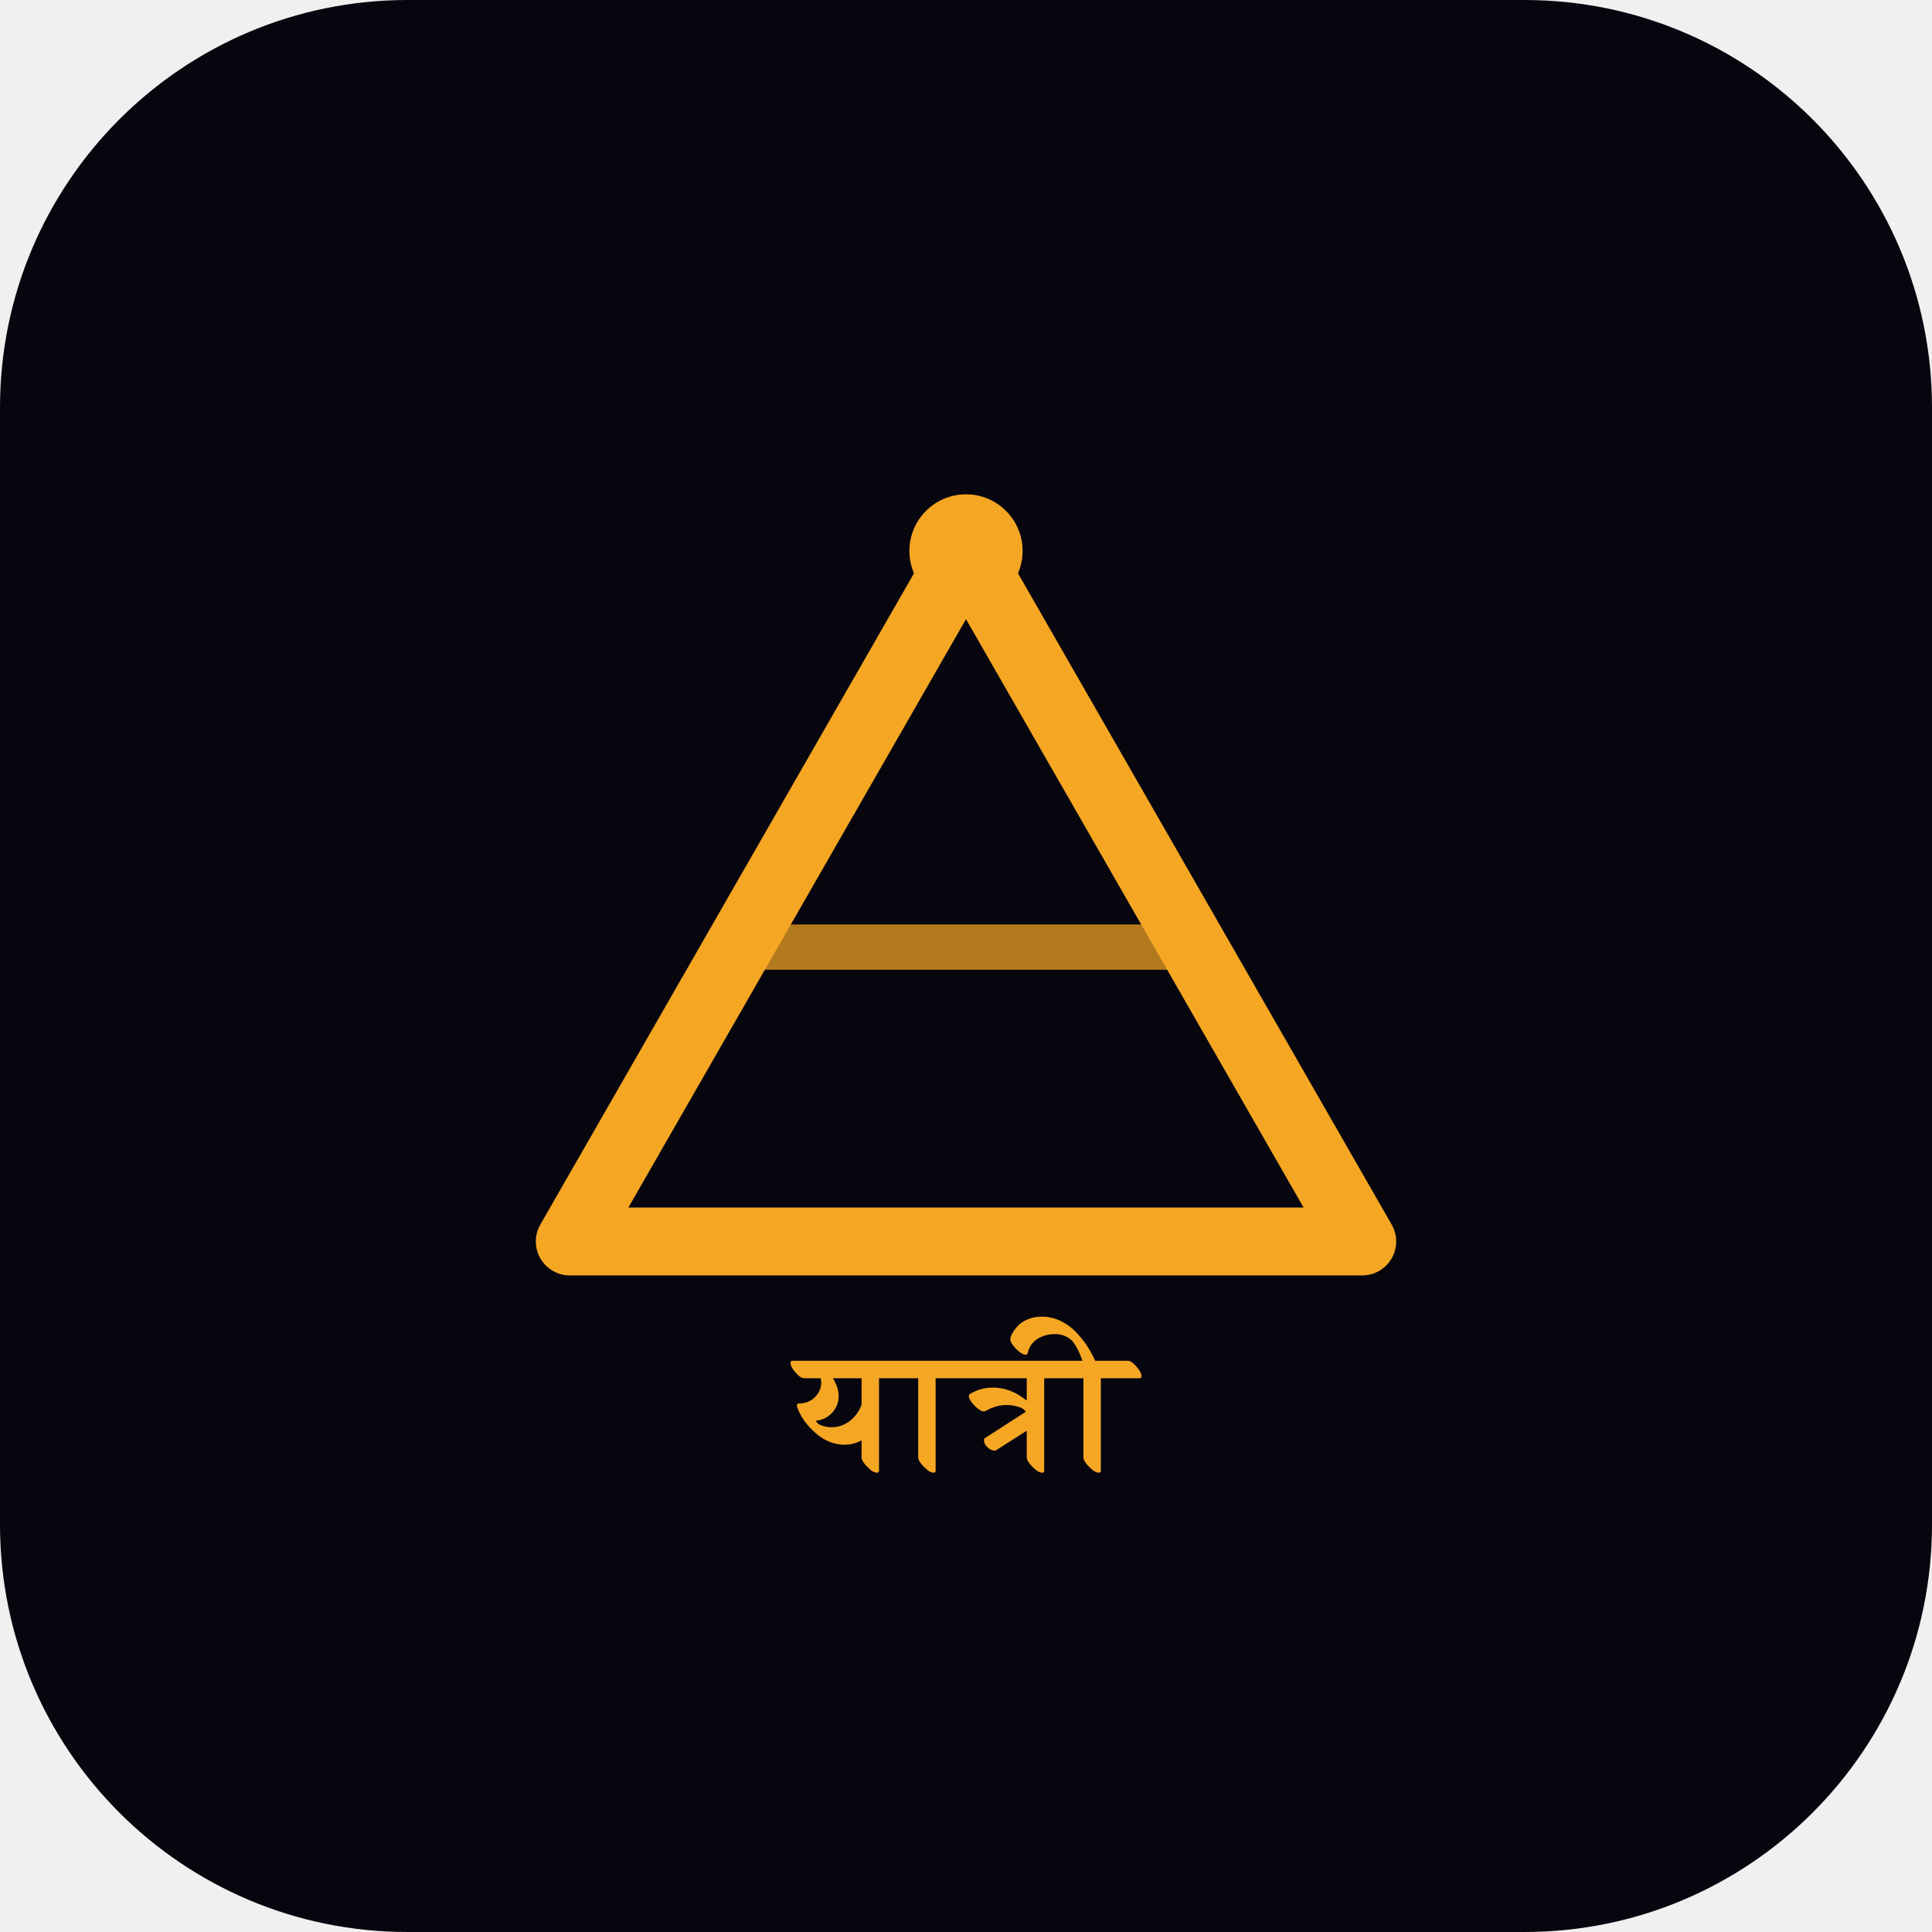
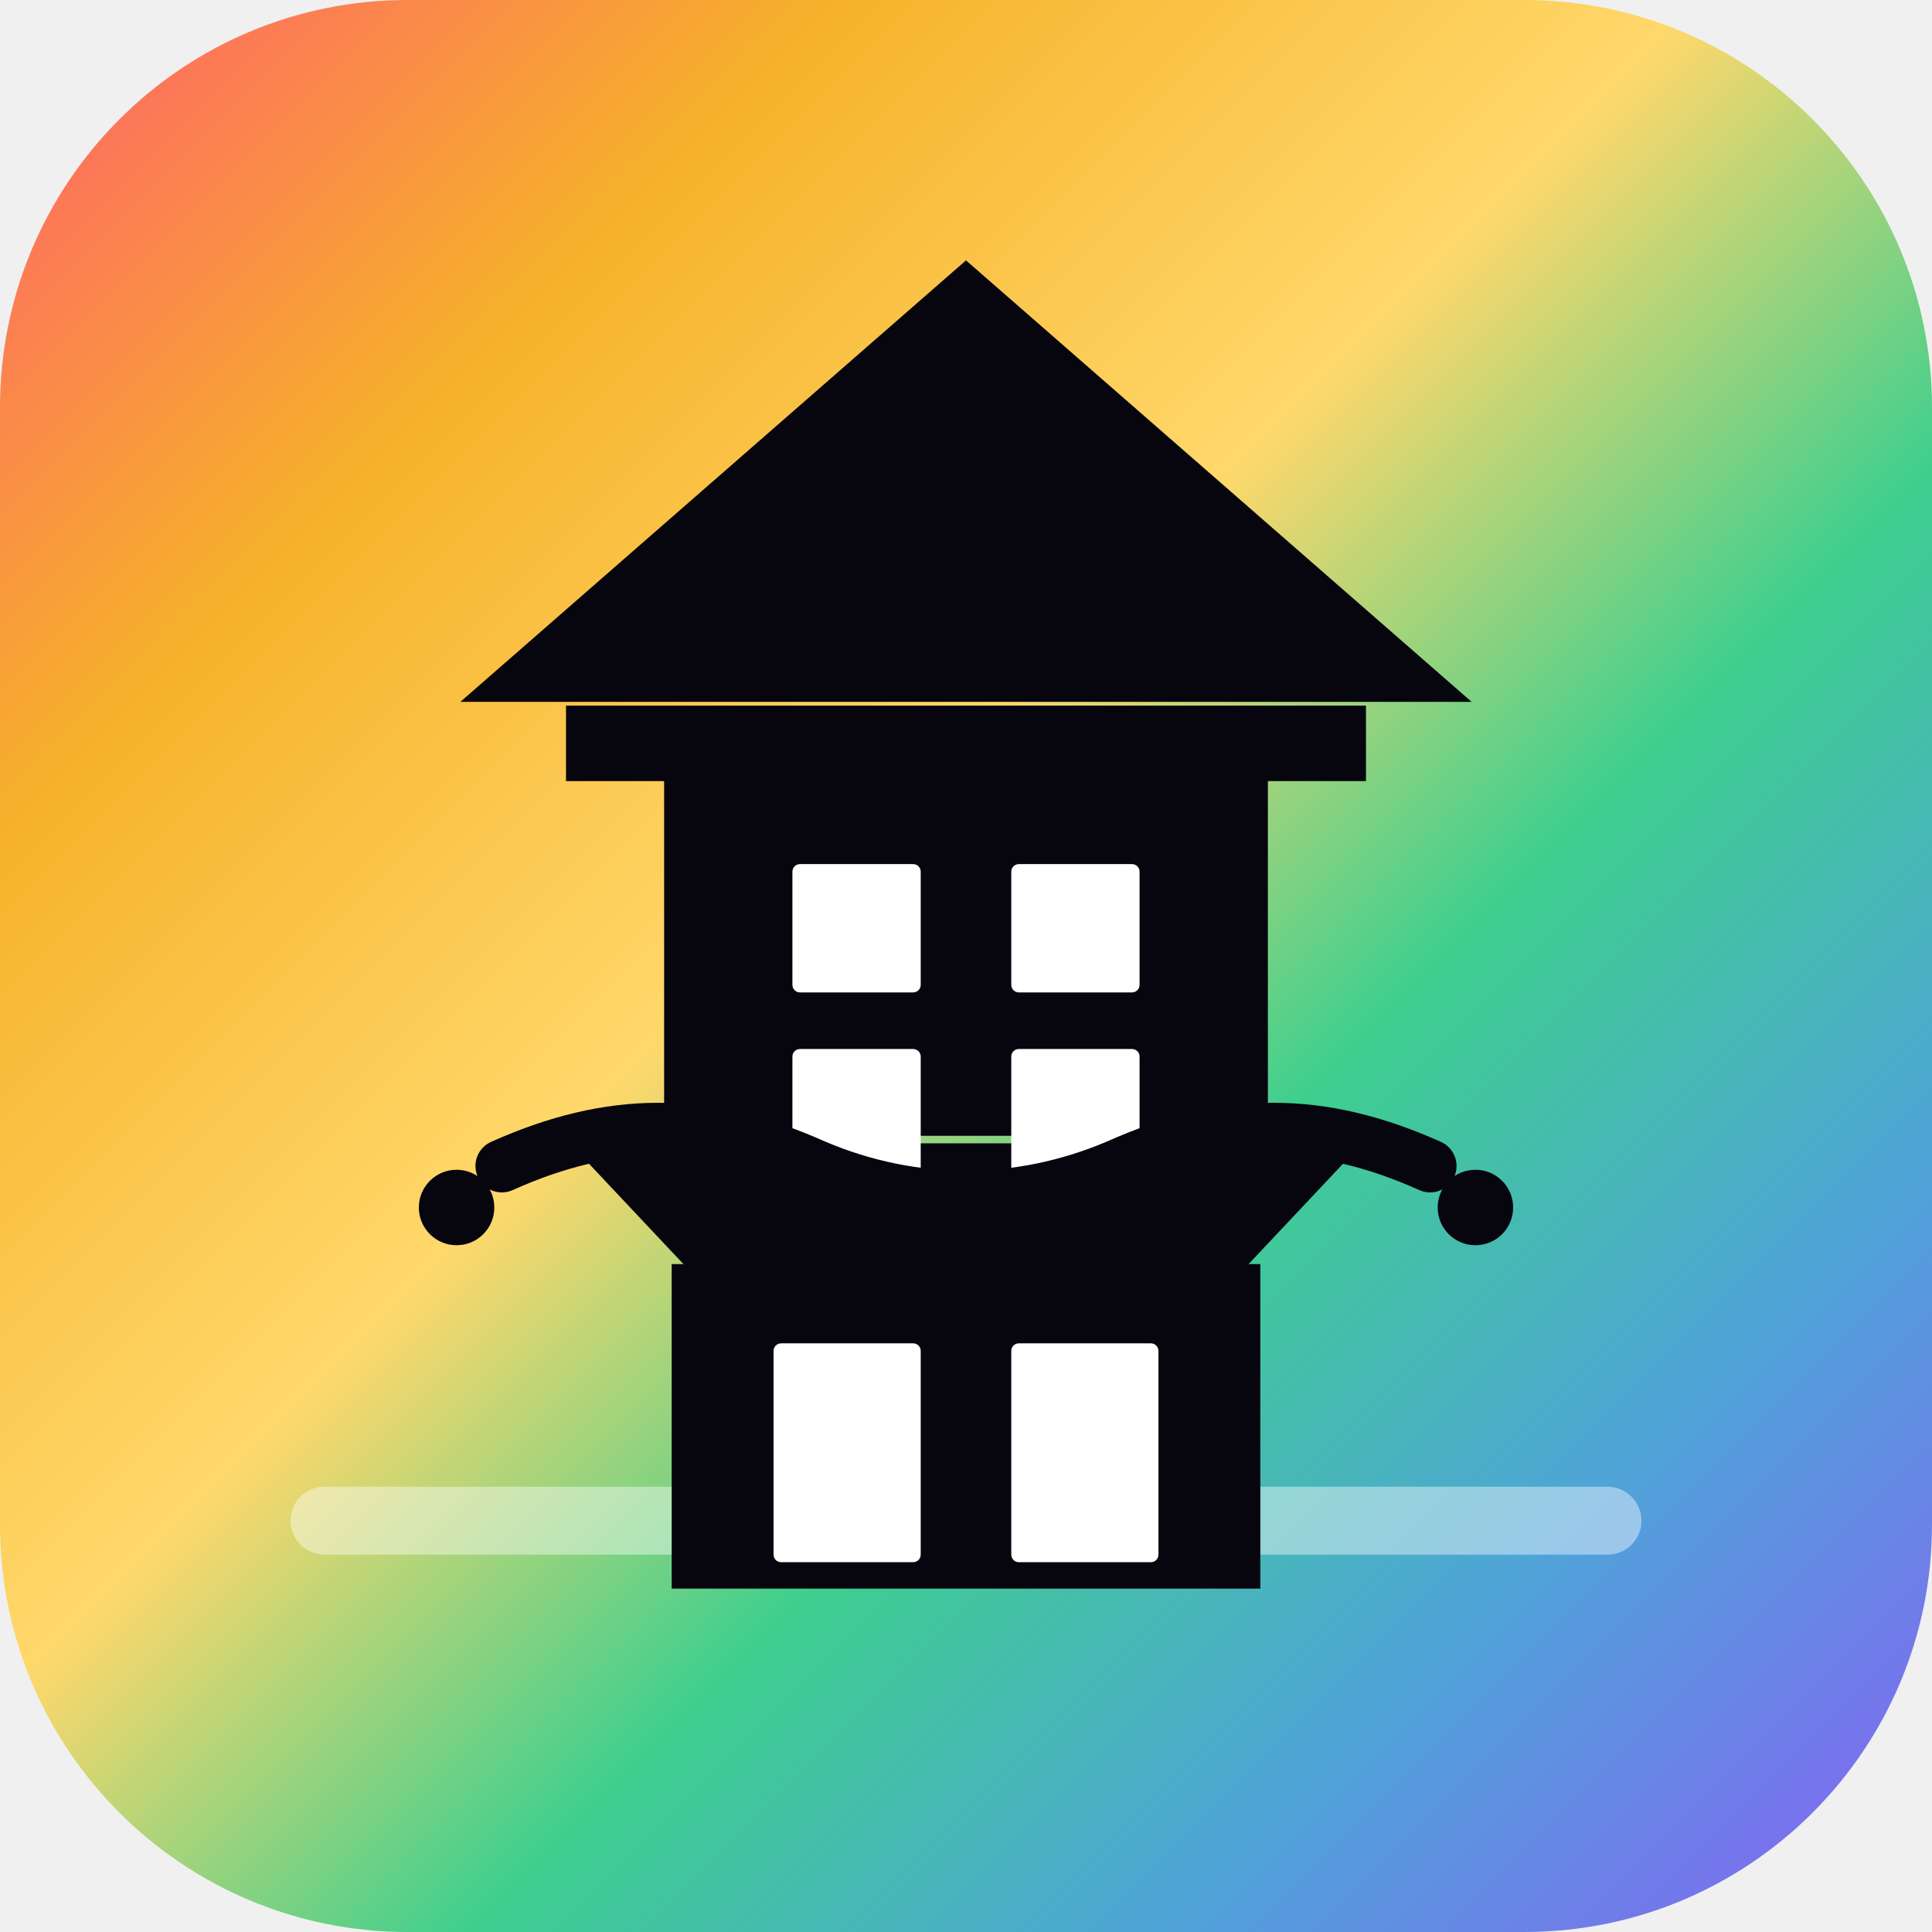
<svg xmlns="http://www.w3.org/2000/svg" width="512" height="512" viewBox="0 0 512 512" fill="none">
-   <rect width="512" height="512" rx="108" fill="#07060F" />
-   <path d="M256 146L151 329H361L256 146Z" stroke="#F5A623" stroke-width="18" stroke-linejoin="round" />
-   <path d="M197 251H315" stroke="#F5A623" stroke-width="12" stroke-linecap="round" opacity="0.72" />
-   <circle cx="256" cy="146" r="15" fill="#F5A623" />
-   <text x="256" y="388" text-anchor="middle" font-family="Georgia, serif" font-size="44" font-weight="700" fill="#F5A623">यात्री</text>
+   <defs>
+     <linearGradient id="sky" x1="0" y1="0" x2="1" y2="1">
+       <stop offset="0" stop-color="#FF5D6C" />
+       <stop offset="0.22" stop-color="#F6B22A" />
+       <stop offset="0.44" stop-color="#FFD86B" />
+       <stop offset="0.62" stop-color="#3ECF8E" />
+       <stop offset="0.8" stop-color="#4FA3D9" />
+       <stop offset="1" stop-color="#8B5CF6" />
+     </linearGradient>
+   </defs>
+   <rect width="512" height="512" rx="108" fill="url(#sky)" />
+   <path d="M86 403H426" stroke="#FFFFFF" stroke-opacity="0.42" stroke-width="18" stroke-linecap="round" />
+   <path d="M256 69L122 186H390L256 69Z" fill="#07060F" />
+   <path d="M150 187H362V207H150V187Z" fill="#07060F" />
+   <path d="M176 204H336V301H176V204Z" fill="#07060F" />
+   <path d="M151 303H361L329 337H183L151 303Z" fill="#07060F" />
+   <path d="M178 335H334V421H178V335Z" fill="#07060F" />
+   <rect x="210" y="229" width="34" height="34" rx="2" fill="#FFFFFF" />
+   <rect x="268" y="229" width="34" height="34" rx="2" fill="#FFFFFF" />
+   <rect x="210" y="278" width="34" height="34" rx="2" fill="#FFFFFF" />
+   <rect x="268" y="278" width="34" height="34" rx="2" fill="#FFFFFF" />
+   <rect x="205" y="356" width="39" height="58" rx="2" fill="#FFFFFF" />
+   <rect x="268" y="356" width="39" height="58" rx="2" fill="#FFFFFF" />
+   <path d="M133 309C162 296 187 296 216 309C242 320 270 320 296 309C325 296 350 296 379 309" stroke="#07060F" stroke-width="14" stroke-linecap="round" />
+   <path d="M177 318L194 345L211 318H177Z" fill="#07060F" />
+   <path d="M237 323L256 353L275 323H237Z" fill="#07060F" />
+   <path d="M301 318L318 345L335 318H301Z" fill="#07060F" />
+   <circle cx="121" cy="320" r="10" fill="#07060F" />
+   <circle cx="391" cy="320" r="10" fill="#07060F" />
</svg>
